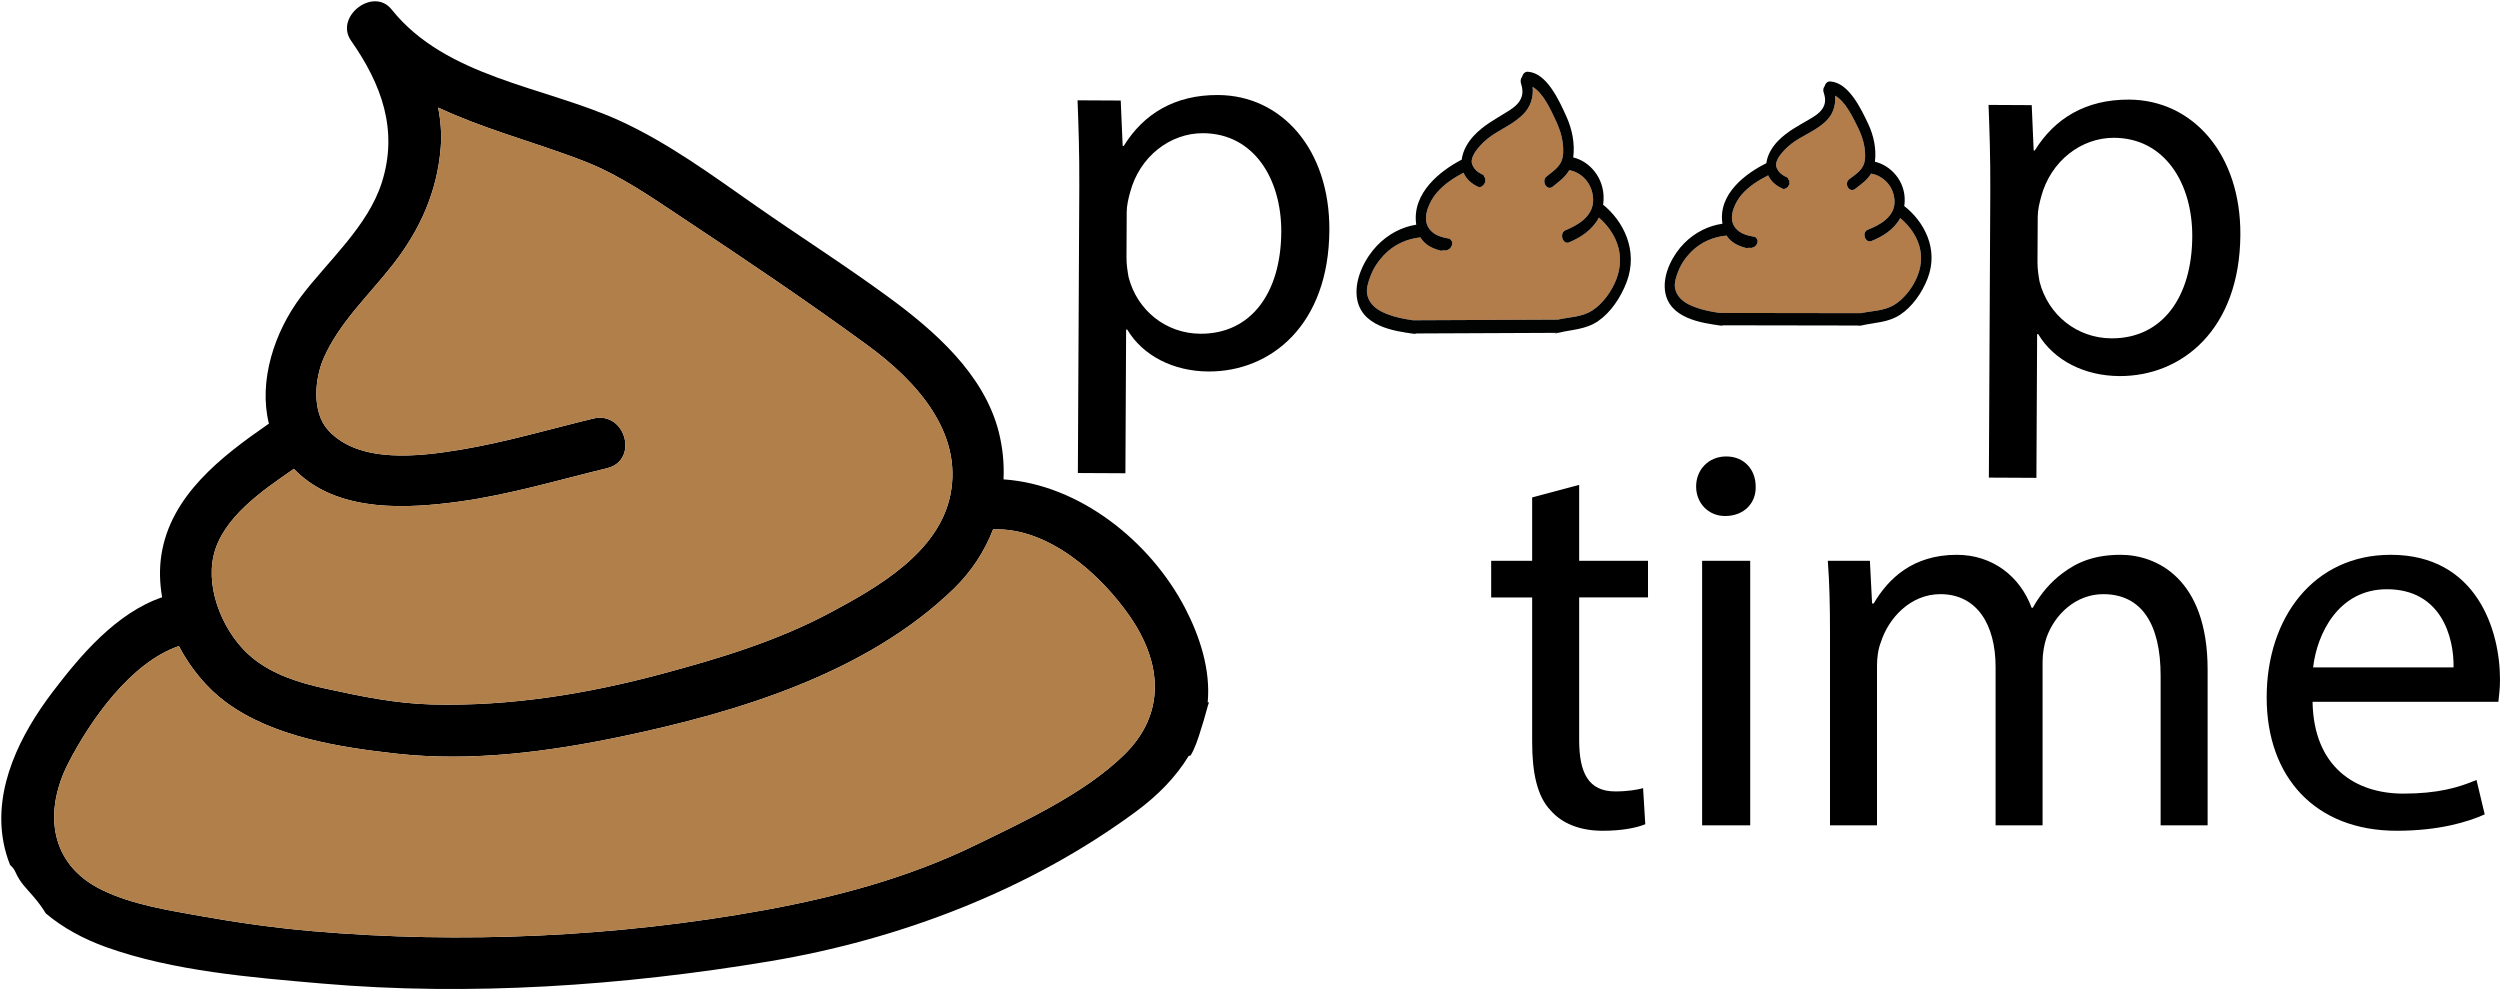
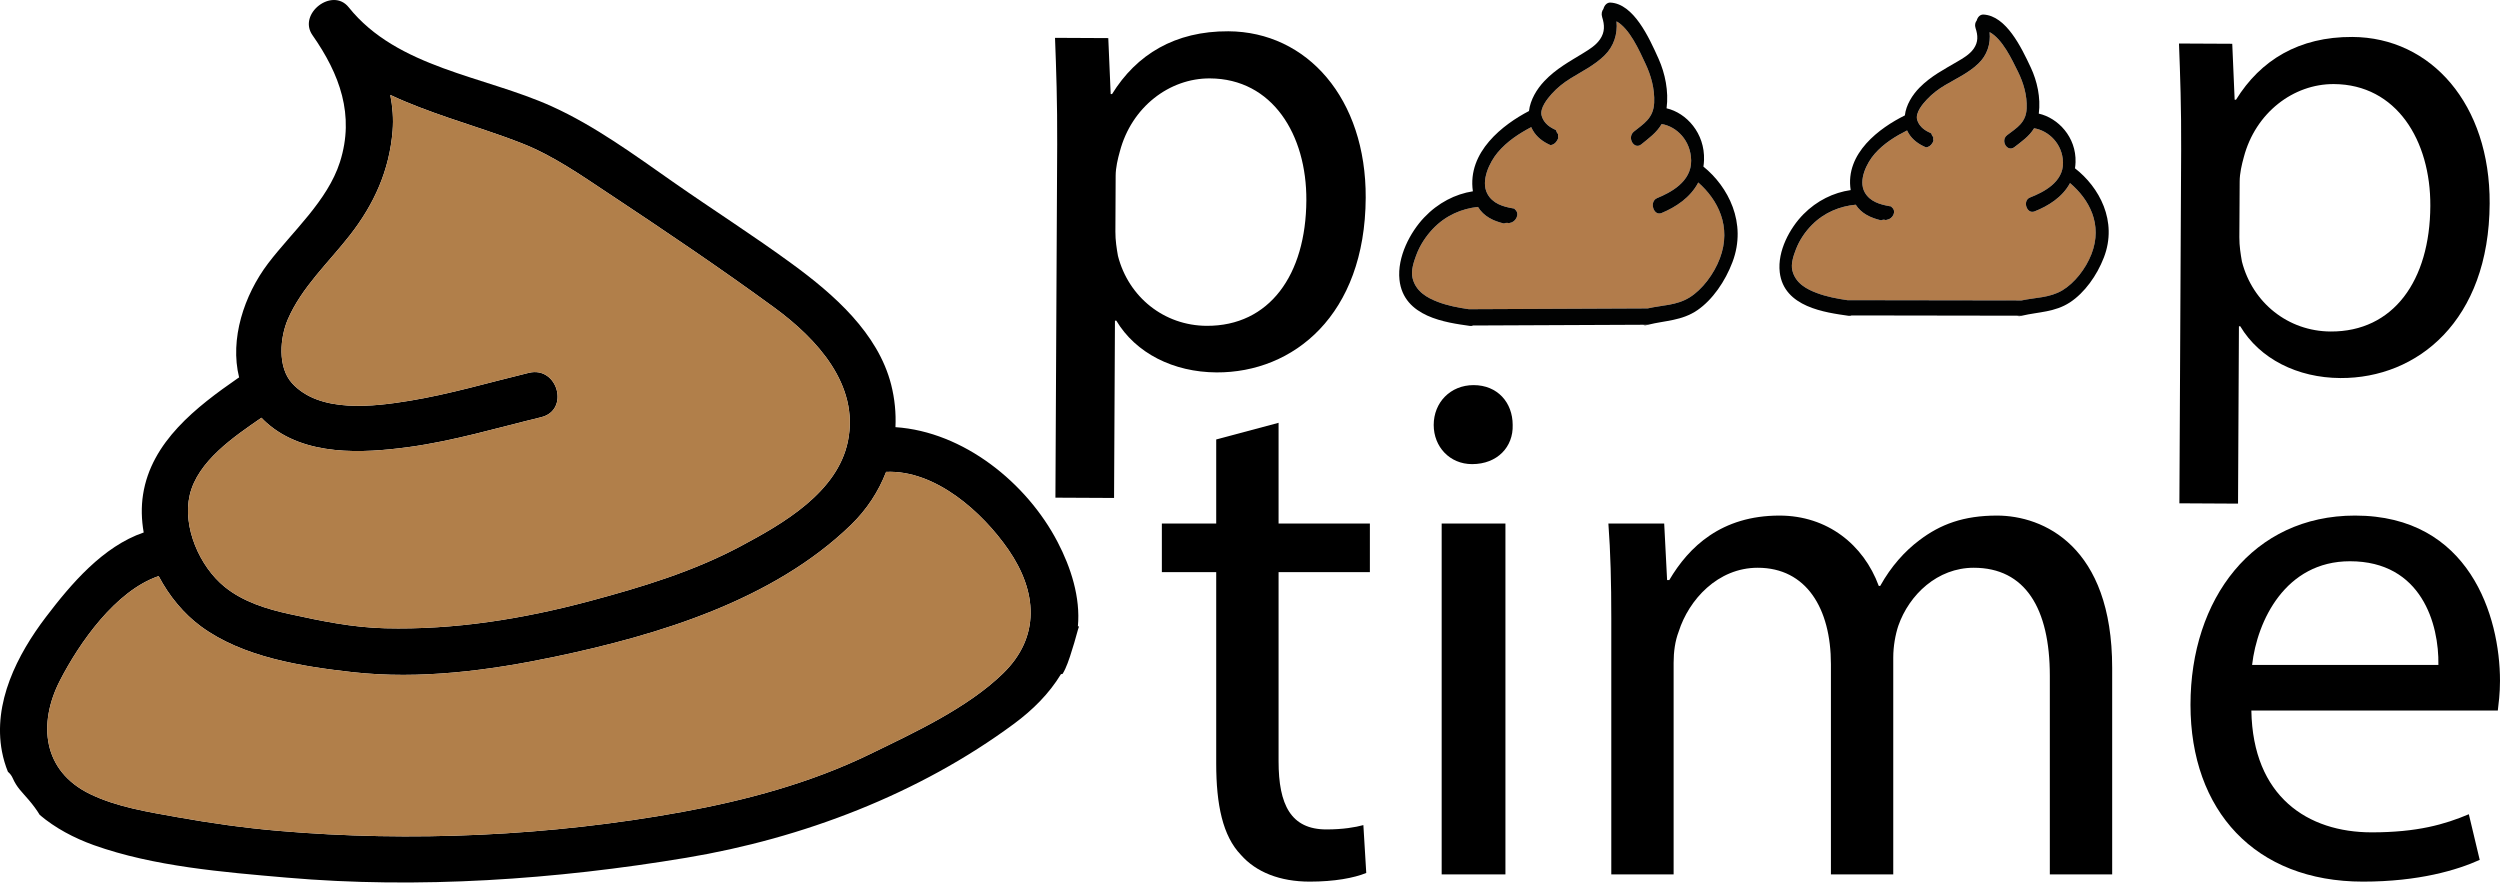
- <svg xmlns="http://www.w3.org/2000/svg" version="1.1" x="0px" y="0px" width="403.596px" height="159.872px" viewBox="0 0 403.596 159.872" enable-background="new 0 0 403.596 159.872" xml:space="preserve">
-   <g id="Calque_1">
+ <svg xmlns="http://www.w3.org/2000/svg" version="1.1" id="Calque_1" x="0px" y="0px" width="451.72px" height="159.456px" viewBox="130.209 0 451.72 159.456" enable-background="new 130.209 0 451.72 159.456" xml:space="preserve">
+   <g id="Calque_1_1_">
    <g id="XMLID_1_">
      <g>
-         <path d="M194.969,113.388c0.066,0,0.133,0.008,0.208,0.008c-0.066,0.158-0.116,0.316-0.167,0.491     c-0.449,1.656-0.923,3.303-1.464,4.934c-0.283,0.849-0.591,1.681-0.857,2.239c-0.142,0.316-0.308,0.616-0.482,0.907     c-0.1,0.025-0.2,0.033-0.3,0.059c-2.139,3.52-5.06,6.432-8.479,8.961c-17.191,12.715-38.244,20.712-59.214,24.207     c-23.591,3.936-48.389,5.658-72.237,3.586c-11.409-0.99-23.982-1.997-34.833-5.874c-3.586-1.29-6.965-3.088-9.752-5.451     c-0.566-0.939-1.223-1.813-1.972-2.695c-1.273-1.498-2.155-2.23-2.929-3.986c-0.2-0.449-0.491-0.815-0.849-1.115     c-0.466-1.14-0.824-2.354-1.074-3.645c-1.672-8.82,2.754-17.508,7.947-24.332c4.526-5.95,10.285-12.74,17.658-15.261     c-0.399-2.296-0.466-4.61-0.117-6.848c1.481-9.561,9.669-15.852,17.133-21.028c0.075-0.05,0.15-0.092,0.225-0.142     c-1.714-6.907,0.882-14.854,5.234-20.595c4.377-5.758,10.734-11.275,12.989-18.332c2.696-8.479-0.041-15.877-4.968-22.917     c-2.696-3.853,3.586-8.729,6.541-5.042c8.795,11,24.539,12.407,36.68,17.899c7.797,3.528,14.912,8.754,21.894,13.639     c7.156,5.009,14.57,9.719,21.61,14.878c7.447,5.45,15.461,12.44,17.841,21.785c0.648,2.563,0.89,5.143,0.773,7.672     c12.291,0.824,23.732,10.043,29.308,20.77C193.695,102.72,195.46,108.146,194.969,113.388z M181.438,121.893     c6.807-6.615,6.19-14.829,0.965-22.384c-4.677-6.765-13.189-14.429-22.085-14.038c-1.364,3.545-3.503,6.824-6.365,9.595     c-14.063,13.613-34.808,19.888-53.515,23.815c-11.899,2.496-24.348,4.136-36.505,2.779c-9.17-1.032-19.805-2.663-27.435-8.28     c-3.071-2.263-5.725-5.467-7.623-9.079c-7.789,2.655-14.337,12.066-17.824,18.848c-4.044,7.864-3.095,16.384,5.409,20.52     c4.893,2.38,10.593,3.254,15.91,4.211c6,1.073,12.024,1.922,18.099,2.446c23.99,2.089,49.212,0.924,72.919-3.395     c11.684-2.131,23.325-5.26,34.043-10.477C165.411,132.568,174.997,128.15,181.438,121.893z M153.421,79.92     c2.08-10.193-5.617-18.498-13.256-24.098c-9.761-7.14-19.922-13.988-30.007-20.67c-4.942-3.279-9.994-6.815-15.544-9.004     c-4.369-1.723-8.854-3.112-13.298-4.635c-3.553-1.223-7.156-2.538-10.584-4.152c0.416,2.13,0.591,4.293,0.416,6.474     c-0.574,7.123-3.329,13.256-7.706,18.856c-3.811,4.893-8.729,9.428-11.217,15.203c-1.423,3.287-1.906,8.621,0.757,11.558     c4.993,5.476,14.787,4.228,21.319,3.154c7.281-1.207,14.313-3.303,21.469-5.034c5.218-1.265,7.431,6.765,2.214,8.021     c-7.955,1.931-15.769,4.277-23.907,5.393c-8.396,1.14-18.831,1.689-25.654-4.352c-0.35-0.3-0.666-0.624-0.982-0.949     c-0.017,0.017-0.033,0.033-0.059,0.05c-4.851,3.362-11.466,7.772-12.898,13.946c-1.331,5.75,1.798,12.907,6.324,16.568     c3.329,2.696,7.589,4.011,11.716,4.91c5.75,1.256,11.342,2.421,17.258,2.571c12.557,0.316,24.964-1.698,37.063-4.943     c9.378-2.513,18.656-5.326,27.252-9.919C141.754,94.782,151.531,89.173,153.421,79.92z" />
-         <path fill="#B17F4A" d="M182.403,99.508c5.226,7.556,5.842,15.769-0.965,22.384c-6.441,6.258-16.027,10.676-24.007,14.563     c-10.718,5.217-22.359,8.346-34.043,10.477c-23.707,4.318-48.929,5.483-72.919,3.395c-6.075-0.524-12.099-1.373-18.099-2.446     c-5.317-0.957-11.018-1.831-15.91-4.211c-8.504-4.136-9.453-12.656-5.409-20.52c3.487-6.782,10.036-16.193,17.824-18.848     c1.897,3.611,4.552,6.815,7.623,9.079c7.63,5.617,18.265,7.248,27.435,8.28c12.157,1.356,24.605-0.283,36.505-2.779     c18.707-3.928,39.451-10.202,53.515-23.815c2.862-2.771,5.001-6.05,6.365-9.595C169.214,85.079,177.727,92.743,182.403,99.508z" />
-         <path fill="#B17F4A" d="M140.165,55.822c7.639,5.6,15.336,13.905,13.256,24.098c-1.89,9.253-11.667,14.862-19.322,18.948     c-8.596,4.593-17.874,7.406-27.252,9.919c-12.1,3.245-24.507,5.259-37.063,4.943c-5.916-0.15-11.508-1.315-17.258-2.571     c-4.127-0.899-8.388-2.213-11.716-4.91c-4.526-3.661-7.655-10.818-6.324-16.568c1.432-6.174,8.047-10.584,12.898-13.946     c0.025-0.017,0.042-0.033,0.059-0.05c0.316,0.325,0.632,0.649,0.982,0.949c6.823,6.041,17.258,5.492,25.654,4.352     c8.139-1.115,15.952-3.462,23.907-5.393c5.217-1.256,3.004-9.286-2.214-8.021c-7.156,1.731-14.188,3.828-21.469,5.034     c-6.532,1.074-16.326,2.322-21.319-3.154c-2.663-2.937-2.18-8.271-0.757-11.558c2.488-5.775,7.406-10.31,11.217-15.203     c4.377-5.601,7.132-11.733,7.706-18.856c0.175-2.18,0-4.343-0.416-6.474c3.428,1.614,7.031,2.929,10.584,4.152     c4.443,1.522,8.929,2.912,13.298,4.635c5.55,2.188,10.602,5.725,15.544,9.004C120.243,41.833,130.404,48.682,140.165,55.822z" />
+         <path d="M324.969,113.181c0.066,0,0.133,0.008,0.208,0.008c-0.066,0.158-0.116,0.315-0.167,0.491     c-0.449,1.656-0.923,3.303-1.464,4.934c-0.283,0.85-0.591,1.682-0.857,2.239c-0.142,0.315-0.308,0.616-0.481,0.907     c-0.101,0.025-0.2,0.033-0.301,0.059c-2.139,3.52-5.06,6.432-8.479,8.961c-17.191,12.715-38.244,20.713-59.214,24.207     c-23.591,3.936-48.389,5.658-72.237,3.586c-11.409-0.99-23.981-1.996-34.833-5.873c-3.586-1.291-6.965-3.089-9.752-5.451     c-0.565-0.939-1.223-1.813-1.972-2.695c-1.273-1.498-2.155-2.23-2.929-3.986c-0.2-0.449-0.491-0.814-0.85-1.115     c-0.466-1.14-0.824-2.354-1.074-3.645c-1.672-8.82,2.754-17.508,7.947-24.332c4.526-5.95,10.285-12.74,17.658-15.262     c-0.399-2.295-0.466-4.609-0.117-6.848c1.481-9.561,9.669-15.852,17.133-21.028c0.075-0.05,0.15-0.092,0.226-0.142     c-1.714-6.907,0.882-14.854,5.233-20.595c4.377-5.758,10.734-11.275,12.989-18.332c2.696-8.479-0.041-15.877-4.968-22.917     c-2.696-3.853,3.586-8.729,6.541-5.042c8.795,11,24.539,12.407,36.68,17.899c7.797,3.528,14.912,8.754,21.895,13.639     c7.155,5.009,14.569,9.719,21.609,14.878c7.447,5.45,15.461,12.44,17.841,21.785c0.648,2.563,0.891,5.143,0.773,7.672     c12.291,0.824,23.731,10.043,29.308,20.771C323.695,102.512,325.46,107.939,324.969,113.181z M311.438,121.686     c6.808-6.615,6.19-14.829,0.965-22.385c-4.677-6.764-13.188-14.428-22.085-14.037c-1.363,3.545-3.503,6.824-6.364,9.595     c-14.063,13.613-34.809,19.888-53.516,23.815c-11.898,2.496-24.348,4.136-36.505,2.779c-9.17-1.033-19.805-2.664-27.435-8.281     c-3.071-2.262-5.726-5.467-7.623-9.078c-7.789,2.654-14.337,12.066-17.824,18.848c-4.044,7.864-3.095,16.385,5.409,20.52     c4.893,2.381,10.593,3.254,15.91,4.211c6,1.074,12.023,1.922,18.099,2.447c23.99,2.088,49.212,0.924,72.919-3.396     c11.684-2.132,23.325-5.261,34.043-10.478C295.411,132.361,304.997,127.943,311.438,121.686z M283.421,79.713     c2.08-10.193-5.617-18.498-13.256-24.098c-9.762-7.14-19.922-13.988-30.007-20.67c-4.942-3.279-9.994-6.815-15.545-9.004     c-4.368-1.723-8.854-3.112-13.298-4.635c-3.553-1.223-7.155-2.538-10.584-4.152c0.416,2.13,0.592,4.293,0.416,6.474     c-0.573,7.123-3.329,13.256-7.706,18.856c-3.811,4.893-8.729,9.428-11.217,15.203c-1.423,3.287-1.906,8.621,0.757,11.558     c4.993,5.476,14.787,4.228,21.319,3.154c7.281-1.207,14.313-3.303,21.469-5.034c5.218-1.265,7.432,6.765,2.214,8.021     c-7.955,1.931-15.769,4.277-23.906,5.393c-8.396,1.14-18.831,1.688-25.654-4.352c-0.35-0.3-0.666-0.624-0.982-0.949     c-0.017,0.017-0.032,0.033-0.059,0.05c-4.851,3.362-11.466,7.771-12.898,13.946c-1.331,5.75,1.799,12.907,6.324,16.567     c3.329,2.696,7.589,4.012,11.716,4.91c5.75,1.256,11.343,2.422,17.259,2.571c12.557,0.315,24.964-1.698,37.063-4.942     c9.378-2.514,18.656-5.326,27.252-9.92C271.754,94.575,281.531,88.965,283.421,79.713z" />
+         <path fill="#B17F4A" d="M312.403,99.301c5.227,7.556,5.843,15.769-0.965,22.384c-6.44,6.258-16.026,10.676-24.007,14.563     c-10.718,5.217-22.359,8.346-34.043,10.477c-23.707,4.318-48.929,5.482-72.919,3.395c-6.075-0.523-12.099-1.373-18.099-2.445     c-5.317-0.957-11.019-1.832-15.91-4.211c-8.504-4.137-9.453-12.656-5.409-20.521c3.487-6.782,10.036-16.192,17.824-18.849     c1.896,3.611,4.552,6.816,7.623,9.08c7.63,5.617,18.265,7.248,27.435,8.279c12.157,1.356,24.605-0.283,36.505-2.779     c18.707-3.928,39.451-10.201,53.516-23.814c2.861-2.771,5.001-6.05,6.364-9.595C299.214,84.872,307.727,92.536,312.403,99.301z" />
+         <path fill="#B17F4A" d="M270.165,55.615c7.639,5.6,15.336,13.905,13.256,24.098c-1.891,9.252-11.667,14.862-19.322,18.948     c-8.596,4.594-17.874,7.406-27.252,9.92c-12.1,3.244-24.507,5.258-37.063,4.942c-5.916-0.149-11.509-1.315-17.259-2.571     c-4.127-0.898-8.388-2.213-11.716-4.91c-4.525-3.66-7.655-10.817-6.324-16.567c1.433-6.175,8.048-10.584,12.898-13.946     c0.025-0.017,0.042-0.033,0.059-0.05c0.316,0.325,0.633,0.649,0.982,0.949c6.823,6.041,17.258,5.492,25.654,4.352     c8.139-1.115,15.951-3.462,23.906-5.393c5.218-1.256,3.004-9.286-2.214-8.021c-7.155,1.73-14.188,3.828-21.469,5.034     c-6.532,1.074-16.326,2.322-21.319-3.154c-2.663-2.937-2.18-8.271-0.757-11.558c2.488-5.775,7.406-10.31,11.217-15.203     c4.377-5.601,7.133-11.733,7.706-18.856c0.176-2.18,0-4.343-0.416-6.474c3.429,1.614,7.031,2.929,10.584,4.152     c4.443,1.522,8.93,2.912,13.299,4.635c5.55,2.188,10.602,5.725,15.544,9.004C250.243,41.626,260.404,48.475,270.165,55.615z" />
      </g>
-       <g>
- 		</g>
    </g>
  </g>
-   <g id="Calque_2">
+   <g>
+     <path d="M361.232,76.396V94.6h16.498v8.773h-16.498v34.186c0,7.857,2.225,12.309,8.644,12.309c3.01,0,5.236-0.39,6.678-0.782   l0.521,8.646c-2.224,0.913-5.761,1.567-10.212,1.567c-5.37,0-9.693-1.7-12.446-4.843c-3.272-3.406-4.453-9.037-4.453-16.504   v-34.577h-9.822V94.6h9.822V79.407L361.232,76.396z" />
+     <path d="M403.532,76.788c0.133,3.928-2.745,7.073-7.331,7.073c-4.059,0-6.939-3.146-6.939-7.073c0-4.059,3.011-7.203,7.206-7.203   C400.787,69.585,403.532,72.727,403.532,76.788z M390.701,157.992V94.6h11.522v63.392H390.701z" />
+     <path d="M421.35,111.758c0-6.549-0.133-11.919-0.525-17.158h10.085l0.524,10.216h0.393c3.537-6.023,9.434-11.657,19.909-11.657   c8.643,0,15.195,5.24,17.943,12.707h0.263c1.965-3.538,4.453-6.289,7.072-8.253c3.796-2.882,7.992-4.454,14.015-4.454   c8.381,0,20.825,5.5,20.825,27.505v37.328h-11.266v-35.885c0-12.184-4.451-19.52-13.75-19.52c-6.551,0-11.657,4.849-13.625,10.48   c-0.523,1.574-0.916,3.669-0.916,5.764v39.16h-11.263V120.01c0-10.087-4.452-17.423-13.228-17.423   c-7.206,0-12.447,5.765-14.277,11.53c-0.654,1.701-0.917,3.663-0.917,5.63v38.244H421.35V111.758L421.35,111.758z" />
+     <path d="M537.002,128.392c0.267,15.584,10.22,22.004,21.742,22.004c8.253,0,13.229-1.444,17.553-3.275l1.966,8.249   c-4.059,1.834-11.003,3.929-21.09,3.929c-19.513,0-31.169-12.836-31.169-31.955c0-19.122,11.265-34.186,29.73-34.186   c20.696,0,26.194,18.208,26.194,29.861c0,2.358-0.261,4.193-0.394,5.371h-44.533V128.392z M570.797,120.141   c0.134-7.334-3.011-18.729-15.978-18.729c-11.66,0-16.769,10.736-17.682,18.729H570.797z" />
+   </g>
+   <g>
    <g>
-       <path d="M174.24,30.136c0.027-5.469-0.126-9.882-0.282-13.941l6.97,0.035l0.314,7.324l0.177,0.001    c3.202-5.188,8.247-8.25,15.216-8.216c10.322,0.052,18.041,8.825,17.976,21.793c-0.077,15.351-9.467,22.891-19.524,22.84    c-5.645-0.029-10.574-2.523-13.111-6.772l-0.177,0l-0.115,23.202l-7.674-0.039L174.24,30.136z M181.858,41.556    c-0.006,1.147,0.166,2.206,0.337,3.178c1.384,5.388,6.042,9.116,11.601,9.145c8.202,0.04,13.001-6.64,13.05-16.432    c0.044-8.557-4.419-15.903-12.624-15.944c-5.292-0.026-10.253,3.742-11.781,9.558c-0.271,0.967-0.542,2.113-0.547,3.172    L181.858,41.556z" />
-       <path d="M321.31,30.878c0.028-5.47-0.127-9.881-0.283-13.94l6.971,0.035l0.314,7.323l0.177,0.001    c3.203-5.19,8.247-8.252,15.217-8.216c10.321,0.052,18.04,8.824,17.975,21.793c-0.076,15.35-9.466,22.89-19.524,22.838    c-5.645-0.028-10.572-2.523-13.11-6.771l-0.176-0.001l-0.116,23.203l-7.675-0.039L321.31,30.878z M328.928,42.297    c-0.006,1.147,0.166,2.207,0.337,3.178c1.385,5.389,6.042,9.118,11.601,9.146c8.203,0.041,13.002-6.64,13.05-16.432    c0.044-8.557-4.419-15.902-12.624-15.944c-5.291-0.026-10.251,3.743-11.782,9.558c-0.267,0.968-0.538,2.114-0.543,3.173    L328.928,42.297z" />
-     </g>
-     <g>
-       <path d="M254.938,78.275v12.262h11.114v5.911h-11.114v23.026c0,5.293,1.499,8.292,5.822,8.292c2.028,0,3.528-0.264,4.498-0.527    l0.353,5.822c-1.499,0.615-3.88,1.057-6.881,1.057c-3.616,0-6.528-1.146-8.381-3.262c-2.204-2.295-3-6.088-3-11.117V96.449h-6.616    v-5.911h6.616V80.303L254.938,78.275z" />
-       <path d="M283.433,78.54c0.089,2.646-1.852,4.764-4.939,4.764c-2.735,0-4.675-2.118-4.675-4.764c0-2.735,2.028-4.852,4.853-4.852    C281.581,73.688,283.433,75.804,283.433,78.54z M274.788,133.237v-42.7h7.763v42.7H274.788z" />
-       <path d="M295.432,102.095c0-4.411-0.088-8.028-0.353-11.557h6.794l0.353,6.881h0.265c2.382-4.058,6.353-7.851,13.41-7.851    c5.822,0,10.233,3.528,12.086,8.557h0.177c1.323-2.382,3-4.235,4.764-5.558c2.558-1.941,5.382-2.999,9.439-2.999    c5.646,0,14.027,3.705,14.027,18.526v25.143h-7.587v-24.172c0-8.205-2.999-13.146-9.263-13.146c-4.412,0-7.852,3.265-9.176,7.058    c-0.353,1.06-0.618,2.471-0.618,3.883v26.377h-7.586v-25.584c0-6.793-2.999-11.734-8.91-11.734c-4.853,0-8.382,3.882-9.616,7.765    c-0.441,1.146-0.617,2.469-0.617,3.792v25.761h-7.589V102.095z" />
-       <path d="M373.336,113.299c0.177,10.499,6.882,14.821,14.645,14.821c5.559,0,8.911-0.971,11.822-2.206l1.324,5.557    c-2.735,1.234-7.412,2.646-14.205,2.646c-13.145,0-20.995-8.645-20.995-21.525c0-12.881,7.586-23.025,20.024-23.025    c13.941,0,17.645,12.263,17.645,20.113c0,1.589-0.176,2.824-0.264,3.618H373.336z M396.098,107.742    c0.089-4.94-2.028-12.616-10.763-12.616c-7.853,0-11.293,7.233-11.91,12.616H396.098z" />
+       <path d="M321.23,26.088c0.035-7.552-0.178-13.647-0.392-19.251l9.624,0.048L330.896,17l0.246,0.001    c4.422-7.166,11.388-11.393,21.011-11.348c14.254,0.073,24.913,12.188,24.823,30.094c-0.106,21.202-13.074,31.612-26.959,31.542    c-7.796-0.042-14.604-3.483-18.105-9.353h-0.245l-0.16,32.039l-10.596-0.053L321.23,26.088z M331.747,41.858    c-0.009,1.583,0.228,3.045,0.465,4.387c1.911,7.442,8.344,12.589,16.021,12.628c11.325,0.057,17.953-9.168,18.019-22.689    c0.062-11.815-6.101-21.96-17.432-22.018c-7.308-0.035-14.157,5.167-16.268,13.2c-0.376,1.335-0.75,2.917-0.757,4.378    L331.747,41.858z" />
+       <path d="M524.317,27.113c0.038-7.555-0.178-13.645-0.392-19.251l9.625,0.048l0.434,10.112l0.244,0.001    c4.425-7.165,11.389-11.395,21.017-11.345c14.25,0.07,24.908,12.186,24.816,30.095c-0.102,21.196-13.066,31.607-26.956,31.535    c-7.797-0.037-14.6-3.484-18.104-9.351h-0.245l-0.161,32.043l-10.596-0.058L524.317,27.113z M534.834,42.88    c-0.007,1.584,0.231,3.048,0.466,4.39c1.913,7.442,8.345,12.591,16.022,12.629c11.325,0.056,17.954-9.169,18.019-22.69    c0.062-11.818-6.102-21.958-17.433-22.018c-7.307-0.037-14.153,5.169-16.269,13.199c-0.37,1.336-0.742,2.92-0.749,4.382    L534.834,42.88z" />
    </g>
    <g id="XMLID_3_">
      <g>
-         <path d="M251.597,53.728l0.002,0.009l-0.041,0C251.57,53.73,251.583,53.728,251.597,53.728z" />
-         <path d="M251.549,53.738c-0.057,0.014-0.111,0.027-0.169,0.041c-0.185,0.049-0.346,0.029-0.476-0.042L251.549,53.738z" />
-         <path fill="#B27C4B" d="M230.521,36.577c-0.891-1.689,0.323-4.143,1.36-5.379c1.251-1.487,2.826-2.491,4.39-3.319     c0.052,0.122,0.108,0.243,0.176,0.36c0.528,0.952,1.403,1.587,2.358,2c0.347-0.059,0.656-0.247,0.879-0.657     c0.045-0.089,0.086-0.174,0.123-0.266c-0.036-0.157-0.041-0.324-0.022-0.495c-0.007-0.022-0.019-0.04-0.023-0.064     c-0.123-0.119-0.198-0.284-0.239-0.465c-0.053-0.027-0.102-0.058-0.144-0.096c-0.01-0.003-0.018-0.009-0.027-0.01     c-0.077-0.024-0.143-0.053-0.201-0.098c-0.696-0.352-1.283-0.886-1.515-1.685c-0.289-1.006,0.787-2.285,1.316-2.876     c0.732-0.814,1.577-1.473,2.443-2.011c1.511-0.939,3.147-1.718,4.49-3.045c1.203-1.189,1.702-2.781,1.547-4.433     c1.717,0.958,2.949,3.746,3.793,5.55c0.711,1.521,1.218,3.266,1.132,5.109c-0.098,2.053-1.413,2.756-2.652,3.763     c-0.947,0.772,0.028,2.435,0.97,1.67c0.973-0.791,2.009-1.521,2.662-2.658c1.958,0.326,3.818,2.14,3.86,4.77     c0.042,2.807-2.731,4.21-4.458,4.924c-1.061,0.438-0.469,2.389,0.583,1.953c1.819-0.755,3.769-2.002,4.807-3.998     c2.547,2.247,4.399,5.746,2.827,9.92c-0.782,2.075-2.31,4.088-3.95,5.111c-1.729,1.082-3.657,1.016-5.493,1.446l-23.408,0.105     c-1.388-0.204-2.771-0.46-4.094-0.971c-1.327-0.513-2.853-1.323-3.275-3.121c-0.225-0.954,0.157-2.08,0.481-2.96     c0.497-1.346,1.283-2.511,2.188-3.465c1.681-1.771,3.799-2.646,5.897-2.865c0.752,1.246,2.022,1.843,3.404,2.172     c0.13-0.075,0.283-0.107,0.456-0.085c0.062,0.011,0.114,0.027,0.166,0.043c0.063-0.025,0.132-0.048,0.207-0.059     c0.685-0.1,1.291-1.14,0.638-1.717c-0.048-0.046-0.092-0.091-0.127-0.139c-0.075-0.015-0.152-0.024-0.229-0.039     C232.61,38.28,231.217,37.901,230.521,36.577z" />
-         <path fill="#010202" d="M245.715,12.413c0.121-0.459,0.449-0.856,0.927-0.832c3.022,0.175,5.014,4.489,6.301,7.38     c0.837,1.885,1.332,4.207,1.036,6.455c2.586,0.597,5.024,3.246,4.901,6.772c-0.009,0.295-0.037,0.579-0.08,0.854     c3.23,2.608,5.736,7.362,3.804,12.487c-0.953,2.53-2.613,4.938-4.588,6.296c-2.035,1.399-4.244,1.359-6.419,1.901     c-0.014,0-0.026,0.002-0.039,0.009c-0.004,0.002-0.005,0.001-0.009,0.001l-0.645,0l-22.249,0.098     c-0.116,0.06-0.249,0.078-0.393,0.057c-3.123-0.443-8.711-1.149-9.233-6.041c-0.32-2.987,1.412-6.233,3.225-8.143     c1.834-1.933,4.082-3.073,6.38-3.431c-0.753-5.164,3.98-8.755,7.342-10.503c0.169-1.466,1.023-2.879,2.008-3.917     c1.534-1.62,3.317-2.57,5.085-3.658c0.759-0.472,1.65-0.995,2.215-1.829c0.629-0.933,0.594-1.845,0.266-2.885     C245.415,13.061,245.512,12.679,245.715,12.413z M260.955,45.042c1.572-4.174-0.28-7.673-2.827-9.92     c-1.038,1.996-2.987,3.243-4.807,3.998c-1.052,0.436-1.644-1.515-0.583-1.953c1.727-0.714,4.5-2.117,4.458-4.924     c-0.042-2.63-1.902-4.444-3.86-4.77c-0.653,1.137-1.689,1.867-2.662,2.658c-0.941,0.765-1.917-0.898-0.97-1.67     c1.239-1.006,2.555-1.709,2.652-3.763c0.086-1.843-0.421-3.588-1.132-5.109c-0.844-1.804-2.076-4.592-3.793-5.55     c0.155,1.652-0.344,3.244-1.547,4.433c-1.343,1.327-2.979,2.105-4.49,3.045c-0.866,0.538-1.711,1.197-2.443,2.011     c-0.529,0.592-1.605,1.87-1.316,2.876c0.231,0.799,0.818,1.333,1.515,1.685c0.059,0.045,0.124,0.074,0.201,0.098     c0.01,0.001,0.018,0.007,0.027,0.01c0.042,0.039,0.091,0.069,0.144,0.096c0.041,0.181,0.116,0.346,0.239,0.465     c0.005,0.024,0.017,0.042,0.023,0.064c-0.019,0.17-0.014,0.338,0.022,0.495c-0.037,0.092-0.078,0.177-0.123,0.266     c-0.223,0.41-0.532,0.598-0.879,0.657c-0.955-0.413-1.83-1.048-2.358-2c-0.067-0.118-0.124-0.238-0.176-0.36     c-1.563,0.828-3.139,1.832-4.39,3.319c-1.037,1.236-2.251,3.689-1.36,5.379c0.696,1.324,2.09,1.704,3.297,1.92     c0.076,0.015,0.153,0.024,0.229,0.039c0.035,0.048,0.079,0.093,0.127,0.139c0.653,0.578,0.047,1.617-0.638,1.717     c-0.075,0.011-0.144,0.034-0.207,0.059c-0.052-0.016-0.104-0.032-0.166-0.043c-0.173-0.022-0.326,0.01-0.456,0.085     c-1.382-0.329-2.652-0.926-3.404-2.172c-2.099,0.22-4.217,1.094-5.897,2.865c-0.905,0.954-1.691,2.119-2.188,3.465     c-0.324,0.88-0.706,2.006-0.481,2.96c0.423,1.798,1.948,2.608,3.275,3.121c1.322,0.51,2.706,0.767,4.094,0.971l23.408-0.105     c1.836-0.43,3.765-0.364,5.493-1.446C258.646,49.13,260.173,47.117,260.955,45.042z" />
+         <path d="M428.048,58.667l0.004,0.012h-0.057C428.011,58.669,428.031,58.667,428.048,58.667z" />
+         <path d="M427.982,58.68c-0.074,0.02-0.15,0.037-0.232,0.056c-0.255,0.069-0.477,0.042-0.658-0.058L427.982,58.68z" />
+         <path fill="#B27C4B" d="M398.946,34.983c-1.229-2.333,0.447-5.723,1.878-7.429c1.728-2.054,3.903-3.441,6.063-4.584     c0.069,0.168,0.147,0.336,0.244,0.498c0.727,1.315,1.935,2.19,3.255,2.761c0.477-0.08,0.906-0.34,1.213-0.908     c0.062-0.123,0.12-0.238,0.171-0.368c-0.051-0.214-0.058-0.445-0.03-0.684c-0.011-0.028-0.027-0.053-0.032-0.085     c-0.17-0.166-0.274-0.394-0.33-0.643c-0.073-0.04-0.142-0.081-0.198-0.134c-0.016-0.004-0.027-0.013-0.04-0.014     c-0.105-0.032-0.194-0.073-0.278-0.134c-0.96-0.487-1.769-1.223-2.09-2.328c-0.399-1.388,1.088-3.155,1.818-3.971     c1.01-1.125,2.175-2.035,3.37-2.776c2.087-1.297,4.348-2.373,6.202-4.206c1.662-1.641,2.35-3.84,2.138-6.122     c2.369,1.324,4.073,5.174,5.236,7.665c0.982,2.101,1.683,4.51,1.563,7.057c-0.138,2.834-1.949,3.805-3.66,5.195     c-1.308,1.066,0.038,3.362,1.338,2.305c1.343-1.091,2.772-2.1,3.676-3.669c2.706,0.45,5.272,2.955,5.329,6.586     c0.061,3.875-3.771,5.813-6.154,6.799c-1.466,0.606-0.646,3.3,0.805,2.697c2.511-1.042,5.203-2.763,6.64-5.519     c3.517,3.102,6.072,7.934,3.901,13.696c-1.08,2.867-3.188,5.646-5.452,7.058c-2.391,1.496-5.055,1.403-7.59,2l-32.32,0.143     c-1.917-0.28-3.828-0.634-5.653-1.341c-1.835-0.708-3.942-1.827-4.525-4.31c-0.309-1.316,0.219-2.871,0.666-4.087     c0.688-1.858,1.773-3.468,3.021-4.784c2.324-2.448,5.247-3.656,8.144-3.958c1.04,1.72,2.792,2.546,4.699,2.999     c0.182-0.103,0.391-0.147,0.633-0.117c0.086,0.015,0.155,0.038,0.229,0.06c0.085-0.035,0.181-0.068,0.283-0.083     c0.946-0.137,1.783-1.573,0.883-2.371c-0.065-0.064-0.13-0.124-0.179-0.192c-0.103-0.019-0.208-0.033-0.316-0.052     C401.828,37.334,399.906,36.81,398.946,34.983z" />
+         <path fill="#010202" d="M419.928,1.613c0.166-0.633,0.621-1.182,1.277-1.147c4.175,0.241,6.923,6.199,8.703,10.19     c1.156,2.603,1.837,5.811,1.43,8.915c3.573,0.824,6.94,4.481,6.768,9.351c-0.012,0.407-0.05,0.798-0.111,1.18     c4.462,3.601,7.922,10.166,5.255,17.243c-1.316,3.494-3.608,6.819-6.334,8.694c-2.811,1.933-5.861,1.876-8.867,2.625     c-0.018,0-0.034,0.004-0.053,0.014c-0.005,0.001-0.005,0.001-0.014,0.001h-0.891l-30.724,0.135     c-0.159,0.083-0.344,0.106-0.54,0.078c-4.312-0.612-12.028-1.586-12.751-8.342c-0.439-4.126,1.949-8.607,4.453-11.244     c2.532-2.67,5.638-4.246,8.812-4.74c-1.04-7.131,5.494-12.089,10.137-14.504c0.233-2.023,1.414-3.973,2.774-5.407     c2.117-2.239,4.579-3.55,7.021-5.051c1.048-0.653,2.28-1.374,3.059-2.526c0.871-1.289,0.821-2.549,0.368-3.985     C419.514,2.509,419.647,1.982,419.928,1.613z M440.973,46.672c2.169-5.764-0.389-10.595-3.905-13.698     c-1.433,2.756-4.125,4.479-6.636,5.52c-1.457,0.603-2.272-2.092-0.807-2.698c2.386-0.986,6.213-2.921,6.156-6.799     c-0.061-3.632-2.627-6.137-5.329-6.586c-0.905,1.568-2.333,2.577-3.676,3.67c-1.3,1.057-2.648-1.24-1.34-2.307     c1.705-1.389,3.524-2.36,3.662-5.195c0.119-2.546-0.584-4.956-1.566-7.055c-1.164-2.491-2.867-6.341-5.236-7.666     c0.215,2.282-0.475,4.482-2.135,6.124c-1.855,1.831-4.116,2.906-6.202,4.204c-1.196,0.743-2.362,1.652-3.37,2.776     c-0.731,0.817-2.218,2.583-1.818,3.972c0.319,1.103,1.128,1.84,2.089,2.326c0.085,0.063,0.174,0.102,0.278,0.135     c0.014,0.002,0.025,0.011,0.04,0.016c0.056,0.053,0.123,0.094,0.197,0.132c0.057,0.25,0.16,0.477,0.33,0.642     c0.007,0.032,0.023,0.058,0.03,0.089c-0.024,0.233-0.017,0.465,0.032,0.683c-0.051,0.127-0.108,0.242-0.171,0.366     c-0.307,0.566-0.736,0.827-1.215,0.907c-1.318-0.571-2.527-1.446-3.253-2.761c-0.095-0.164-0.173-0.331-0.244-0.498     c-2.158,1.144-4.336,2.53-6.062,4.583c-1.432,1.708-3.108,5.095-1.879,7.428c0.961,1.829,2.884,2.353,4.551,2.652     c0.106,0.02,0.214,0.032,0.316,0.052c0.049,0.067,0.113,0.13,0.179,0.194c0.9,0.798,0.063,2.233-0.883,2.372     c-0.103,0.013-0.198,0.044-0.283,0.081c-0.074-0.023-0.144-0.045-0.229-0.062c-0.242-0.028-0.451,0.015-0.633,0.118     c-1.907-0.454-3.659-1.279-4.699-2.999c-2.898,0.303-5.822,1.509-8.144,3.956c-1.248,1.316-2.334,2.927-3.021,4.784     c-0.447,1.216-0.975,2.771-0.666,4.088c0.585,2.484,2.69,3.601,4.525,4.31c1.825,0.706,3.736,1.06,5.653,1.342l32.32-0.145     c2.535-0.595,5.203-0.503,7.59-1.997C437.784,52.315,439.892,49.536,440.973,46.672z" />
      </g>
-       <g>
- 		</g>
    </g>
    <g id="XMLID_2_">
      <g>
-         <path d="M300.523,52.543l-0.001,0.01l-0.037,0C300.5,52.548,300.512,52.545,300.523,52.543z" />
-         <path d="M300.313,52.592c-0.183,0.045-0.339,0.024-0.463-0.04l0.635,0.001C300.428,52.566,300.369,52.58,300.313,52.592z" />
-         <path fill="#B27C4B" d="M301.54,37.083c-1.029,0.401-0.442,2.226,0.581,1.826c1.765-0.693,3.655-1.848,4.652-3.708     c2.494,2.114,4.316,5.393,2.811,9.283c-0.75,1.937-2.227,3.806-3.815,4.752c-1.679,1-3.559,0.928-5.339,1.321l-22.787-0.035     c-1.353-0.2-2.702-0.448-3.99-0.936c-1.296-0.481-2.787-1.244-3.207-2.928c-0.223-0.893,0.14-1.944,0.452-2.763     c0.477-1.253,1.235-2.342,2.11-3.226c1.624-1.643,3.681-2.446,5.724-2.641c0.739,1.166,1.979,1.734,3.327,2.05     c0.126-0.071,0.275-0.103,0.441-0.079c0.061,0.008,0.113,0.026,0.164,0.042c0.062-0.026,0.128-0.047,0.199-0.055     c0.668-0.089,1.252-1.057,0.613-1.604c-0.048-0.04-0.09-0.083-0.126-0.131c-0.073-0.01-0.146-0.021-0.222-0.033     c-1.174-0.213-2.535-0.574-3.221-1.813c-0.878-1.583,0.291-3.866,1.296-5.019c1.209-1.382,2.734-2.309,4.25-3.074     c0.055,0.111,0.109,0.226,0.175,0.338c0.52,0.892,1.376,1.491,2.309,1.879c0.336-0.051,0.639-0.225,0.852-0.608     c0.043-0.081,0.084-0.162,0.118-0.246c-0.036-0.146-0.042-0.305-0.023-0.462c-0.008-0.021-0.018-0.037-0.024-0.06     c-0.12-0.112-0.196-0.266-0.235-0.439c-0.052-0.021-0.101-0.055-0.142-0.089c-0.008-0.003-0.018-0.006-0.027-0.01     c-0.072-0.021-0.136-0.05-0.196-0.091c-0.679-0.333-1.252-0.834-1.482-1.584c-0.288-0.94,0.752-2.13,1.266-2.678     c0.707-0.756,1.526-1.369,2.367-1.868c1.465-0.867,3.052-1.583,4.353-2.815c1.165-1.104,1.642-2.587,1.481-4.134     c1.676,0.907,2.893,3.518,3.725,5.202c0.702,1.427,1.203,3.062,1.13,4.785c-0.083,1.914-1.36,2.565-2.563,3.502     c-0.916,0.714,0.042,2.273,0.956,1.564c0.94-0.735,1.946-1.409,2.575-2.469c1.907,0.313,3.729,2.024,3.785,4.479     C305.911,35.129,303.217,36.424,301.54,37.083z" />
-         <path fill="#010202" d="M302.682,26.112c2.52,0.572,4.909,3.064,4.81,6.356c-0.01,0.275-0.032,0.541-0.073,0.798     c3.159,2.451,5.626,6.906,3.773,11.687c-0.914,2.357-2.516,4.597-4.432,5.855c-1.973,1.296-4.118,1.242-6.236,1.735     c-0.012,0.002-0.023,0.005-0.038,0.011l-0.635-0.001l-21.66-0.035c-0.111,0.051-0.241,0.071-0.383,0.051     c-3.04-0.434-8.484-1.121-9.022-5.697c-0.326-2.792,1.341-5.815,3.094-7.588c1.775-1.795,3.955-2.845,6.189-3.167     c-0.76-4.828,3.825-8.155,7.09-9.771c0.156-1.368,0.979-2.684,1.93-3.646c1.487-1.506,3.217-2.382,4.932-3.392     c0.735-0.433,1.601-0.917,2.145-1.694c0.605-0.868,0.568-1.718,0.242-2.691c-0.133-0.398-0.04-0.755,0.156-1.004     c0.115-0.428,0.433-0.797,0.899-0.77c2.941,0.177,4.904,4.22,6.173,6.93C302.461,21.843,302.954,24.015,302.682,26.112z      M302.121,38.909c-1.023,0.4-1.61-1.425-0.581-1.826c1.677-0.659,4.371-1.954,4.312-4.575c-0.056-2.455-1.878-4.166-3.785-4.479     c-0.629,1.06-1.635,1.734-2.575,2.469c-0.914,0.709-1.872-0.85-0.956-1.564c1.202-0.937,2.479-1.588,2.563-3.502     c0.073-1.723-0.428-3.358-1.13-4.785c-0.832-1.684-2.049-4.295-3.725-5.202c0.16,1.546-0.316,3.03-1.481,4.134     c-1.301,1.232-2.888,1.948-4.353,2.815c-0.841,0.499-1.66,1.112-2.367,1.868c-0.514,0.547-1.554,1.737-1.266,2.678     c0.23,0.75,0.804,1.251,1.482,1.584c0.061,0.041,0.124,0.07,0.196,0.091c0.01,0.003,0.02,0.007,0.027,0.01     c0.041,0.034,0.09,0.067,0.142,0.089c0.039,0.173,0.115,0.328,0.235,0.439c0.007,0.023,0.017,0.039,0.024,0.06     c-0.019,0.157-0.013,0.315,0.023,0.462c-0.034,0.084-0.075,0.165-0.118,0.246c-0.213,0.384-0.516,0.557-0.852,0.608     c-0.933-0.389-1.789-0.987-2.309-1.879c-0.065-0.112-0.12-0.227-0.175-0.338c-1.516,0.765-3.041,1.692-4.25,3.074     c-1.005,1.153-2.174,3.436-1.296,5.019c0.686,1.239,2.047,1.6,3.221,1.813c0.075,0.013,0.148,0.023,0.222,0.033     c0.036,0.048,0.078,0.092,0.126,0.131c0.639,0.547,0.055,1.515-0.613,1.604c-0.071,0.008-0.138,0.029-0.199,0.055     c-0.051-0.016-0.104-0.033-0.164-0.042c-0.166-0.024-0.315,0.008-0.441,0.079c-1.348-0.316-2.588-0.884-3.327-2.05     c-2.043,0.195-4.1,0.999-5.724,2.641c-0.875,0.884-1.634,1.973-2.11,3.226c-0.313,0.818-0.675,1.87-0.452,2.763     c0.42,1.684,1.911,2.447,3.207,2.928c1.288,0.488,2.638,0.736,3.99,0.936l22.787,0.035c1.78-0.394,3.66-0.321,5.339-1.321     c1.589-0.946,3.065-2.816,3.815-4.752c1.506-3.89-0.316-7.169-2.811-9.283C305.776,37.062,303.886,38.216,302.121,38.909z" />
+         <path d="M495.611,57.03v0.012h-0.051C495.582,57.038,495.596,57.032,495.611,57.03z" />
+         <path d="M495.32,57.096c-0.25,0.062-0.468,0.034-0.639-0.055l0.879,0.001C495.481,57.061,495.4,57.081,495.32,57.096z" />
+         <path fill="#B27C4B" d="M497.015,35.683c-1.42,0.551-0.609,3.072,0.802,2.521c2.438-0.957,5.048-2.552,6.423-5.121     c3.444,2.919,5.962,7.447,3.888,12.818c-1.038,2.677-3.08,5.257-5.272,6.563c-2.316,1.38-4.914,1.282-7.372,1.825l-31.466-0.048     c-1.868-0.276-3.735-0.619-5.51-1.292c-1.79-0.665-3.848-1.719-4.429-4.043c-0.31-1.233,0.194-2.686,0.623-3.816     c0.661-1.729,1.706-3.234,2.914-4.455c2.241-2.269,5.082-3.376,7.904-3.647c1.021,1.612,2.734,2.396,4.593,2.831     c0.176-0.098,0.384-0.142,0.612-0.109c0.083,0.011,0.153,0.037,0.226,0.06c0.083-0.036,0.177-0.066,0.272-0.077     c0.925-0.124,1.731-1.459,0.847-2.215c-0.065-0.056-0.124-0.115-0.172-0.182c-0.104-0.012-0.203-0.026-0.309-0.046     c-1.619-0.294-3.5-0.791-4.445-2.502c-1.216-2.187,0.401-5.337,1.79-6.932c1.67-1.908,3.774-3.188,5.868-4.244     c0.076,0.152,0.148,0.312,0.241,0.467c0.717,1.231,1.9,2.059,3.188,2.594c0.465-0.07,0.886-0.311,1.179-0.841     c0.06-0.112,0.114-0.222,0.163-0.339c-0.05-0.202-0.06-0.421-0.034-0.638c-0.008-0.028-0.025-0.052-0.032-0.083     c-0.166-0.153-0.27-0.368-0.325-0.607c-0.071-0.027-0.14-0.074-0.195-0.12c-0.012-0.005-0.023-0.009-0.037-0.015     c-0.1-0.03-0.189-0.07-0.273-0.127c-0.935-0.458-1.725-1.151-2.044-2.186c-0.396-1.298,1.039-2.94,1.749-3.698     c0.976-1.043,2.104-1.891,3.269-2.58c2.021-1.198,4.216-2.186,6.011-3.888c1.605-1.523,2.267-3.571,2.045-5.708     c2.313,1.253,3.995,4.858,5.144,7.184c0.97,1.971,1.657,4.228,1.561,6.607c-0.115,2.644-1.88,3.542-3.541,4.837     c-1.261,0.983,0.061,3.138,1.324,2.159c1.296-1.015,2.681-1.946,3.552-3.411c2.636,0.433,5.151,2.796,5.229,6.186     C503.05,32.983,499.333,34.771,497.015,35.683z" />
+         <path fill="#010202" d="M498.594,20.531c3.481,0.789,6.779,4.23,6.642,8.777c-0.015,0.38-0.045,0.747-0.103,1.102     c4.362,3.384,7.771,9.536,5.212,16.139c-1.262,3.253-3.473,6.347-6.119,8.085c-2.728,1.789-5.688,1.714-8.613,2.396     c-0.017,0.002-0.03,0.008-0.053,0.015l-0.879-0.003l-29.909-0.047c-0.151,0.069-0.331,0.098-0.529,0.069     c-4.196-0.6-11.712-1.548-12.456-7.867c-0.452-3.854,1.854-8.029,4.271-10.477c2.45-2.479,5.461-3.929,8.547-4.374     c-1.05-6.667,5.279-11.262,9.79-13.493c0.215-1.89,1.354-3.706,2.664-5.035c2.058-2.08,4.445-3.29,6.813-4.684     c1.016-0.598,2.209-1.267,2.963-2.338c0.831-1.2,0.78-2.374,0.334-3.717c-0.185-0.55-0.059-1.042,0.213-1.387     c0.159-0.591,0.598-1.1,1.242-1.062c4.061,0.245,6.771,5.828,8.522,9.568C498.288,14.636,498.97,17.636,498.594,20.531z      M497.817,38.203c-1.411,0.551-2.222-1.97-0.802-2.521c2.318-0.912,6.035-2.7,5.957-6.32c-0.079-3.389-2.595-5.752-5.229-6.186     c-0.871,1.465-2.256,2.396-3.558,3.411c-1.263,0.979-2.583-1.175-1.318-2.159c1.659-1.295,3.424-2.193,3.538-4.837     c0.1-2.379-0.59-4.636-1.558-6.607c-1.148-2.326-2.83-5.931-5.144-7.184c0.219,2.135-0.439,4.185-2.047,5.708     c-1.796,1.703-3.987,2.69-6.009,3.888c-1.164,0.688-2.293,1.536-3.269,2.58c-0.711,0.755-2.148,2.398-1.752,3.698     c0.317,1.035,1.112,1.729,2.046,2.186c0.085,0.058,0.175,0.098,0.274,0.127c0.014,0.004,0.025,0.01,0.035,0.015     c0.056,0.046,0.125,0.091,0.195,0.12c0.055,0.24,0.16,0.456,0.326,0.607c0.008,0.031,0.025,0.055,0.033,0.083     c-0.027,0.217-0.02,0.437,0.028,0.638c-0.044,0.117-0.102,0.227-0.162,0.339c-0.292,0.532-0.709,0.771-1.174,0.841     c-1.29-0.537-2.471-1.363-3.188-2.594c-0.093-0.156-0.169-0.315-0.243-0.467c-2.092,1.057-4.199,2.336-5.869,4.244     c-1.388,1.595-3.003,4.745-1.787,6.932c0.945,1.711,2.826,2.208,4.445,2.502c0.104,0.02,0.203,0.034,0.306,0.046     c0.051,0.067,0.109,0.126,0.175,0.182c0.884,0.756,0.076,2.091-0.847,2.215c-0.096,0.011-0.19,0.041-0.274,0.077     c-0.07-0.022-0.145-0.047-0.227-0.06c-0.227-0.033-0.434,0.011-0.609,0.109c-1.861-0.435-3.572-1.219-4.593-2.831     c-2.822,0.271-5.663,1.379-7.905,3.647c-1.211,1.221-2.255,2.726-2.913,4.455c-0.433,1.129-0.934,2.583-0.627,3.816     c0.585,2.325,2.643,3.378,4.429,4.043c1.778,0.674,3.646,1.016,5.512,1.292l31.466,0.048c2.46-0.544,5.058-0.444,7.374-1.825     c2.192-1.306,4.23-3.888,5.266-6.563c2.081-5.371-0.437-9.899-3.881-12.818C502.865,35.652,500.254,37.247,497.817,38.203z" />
      </g>
-       <g>
- 		</g>
    </g>
  </g>
</svg>
